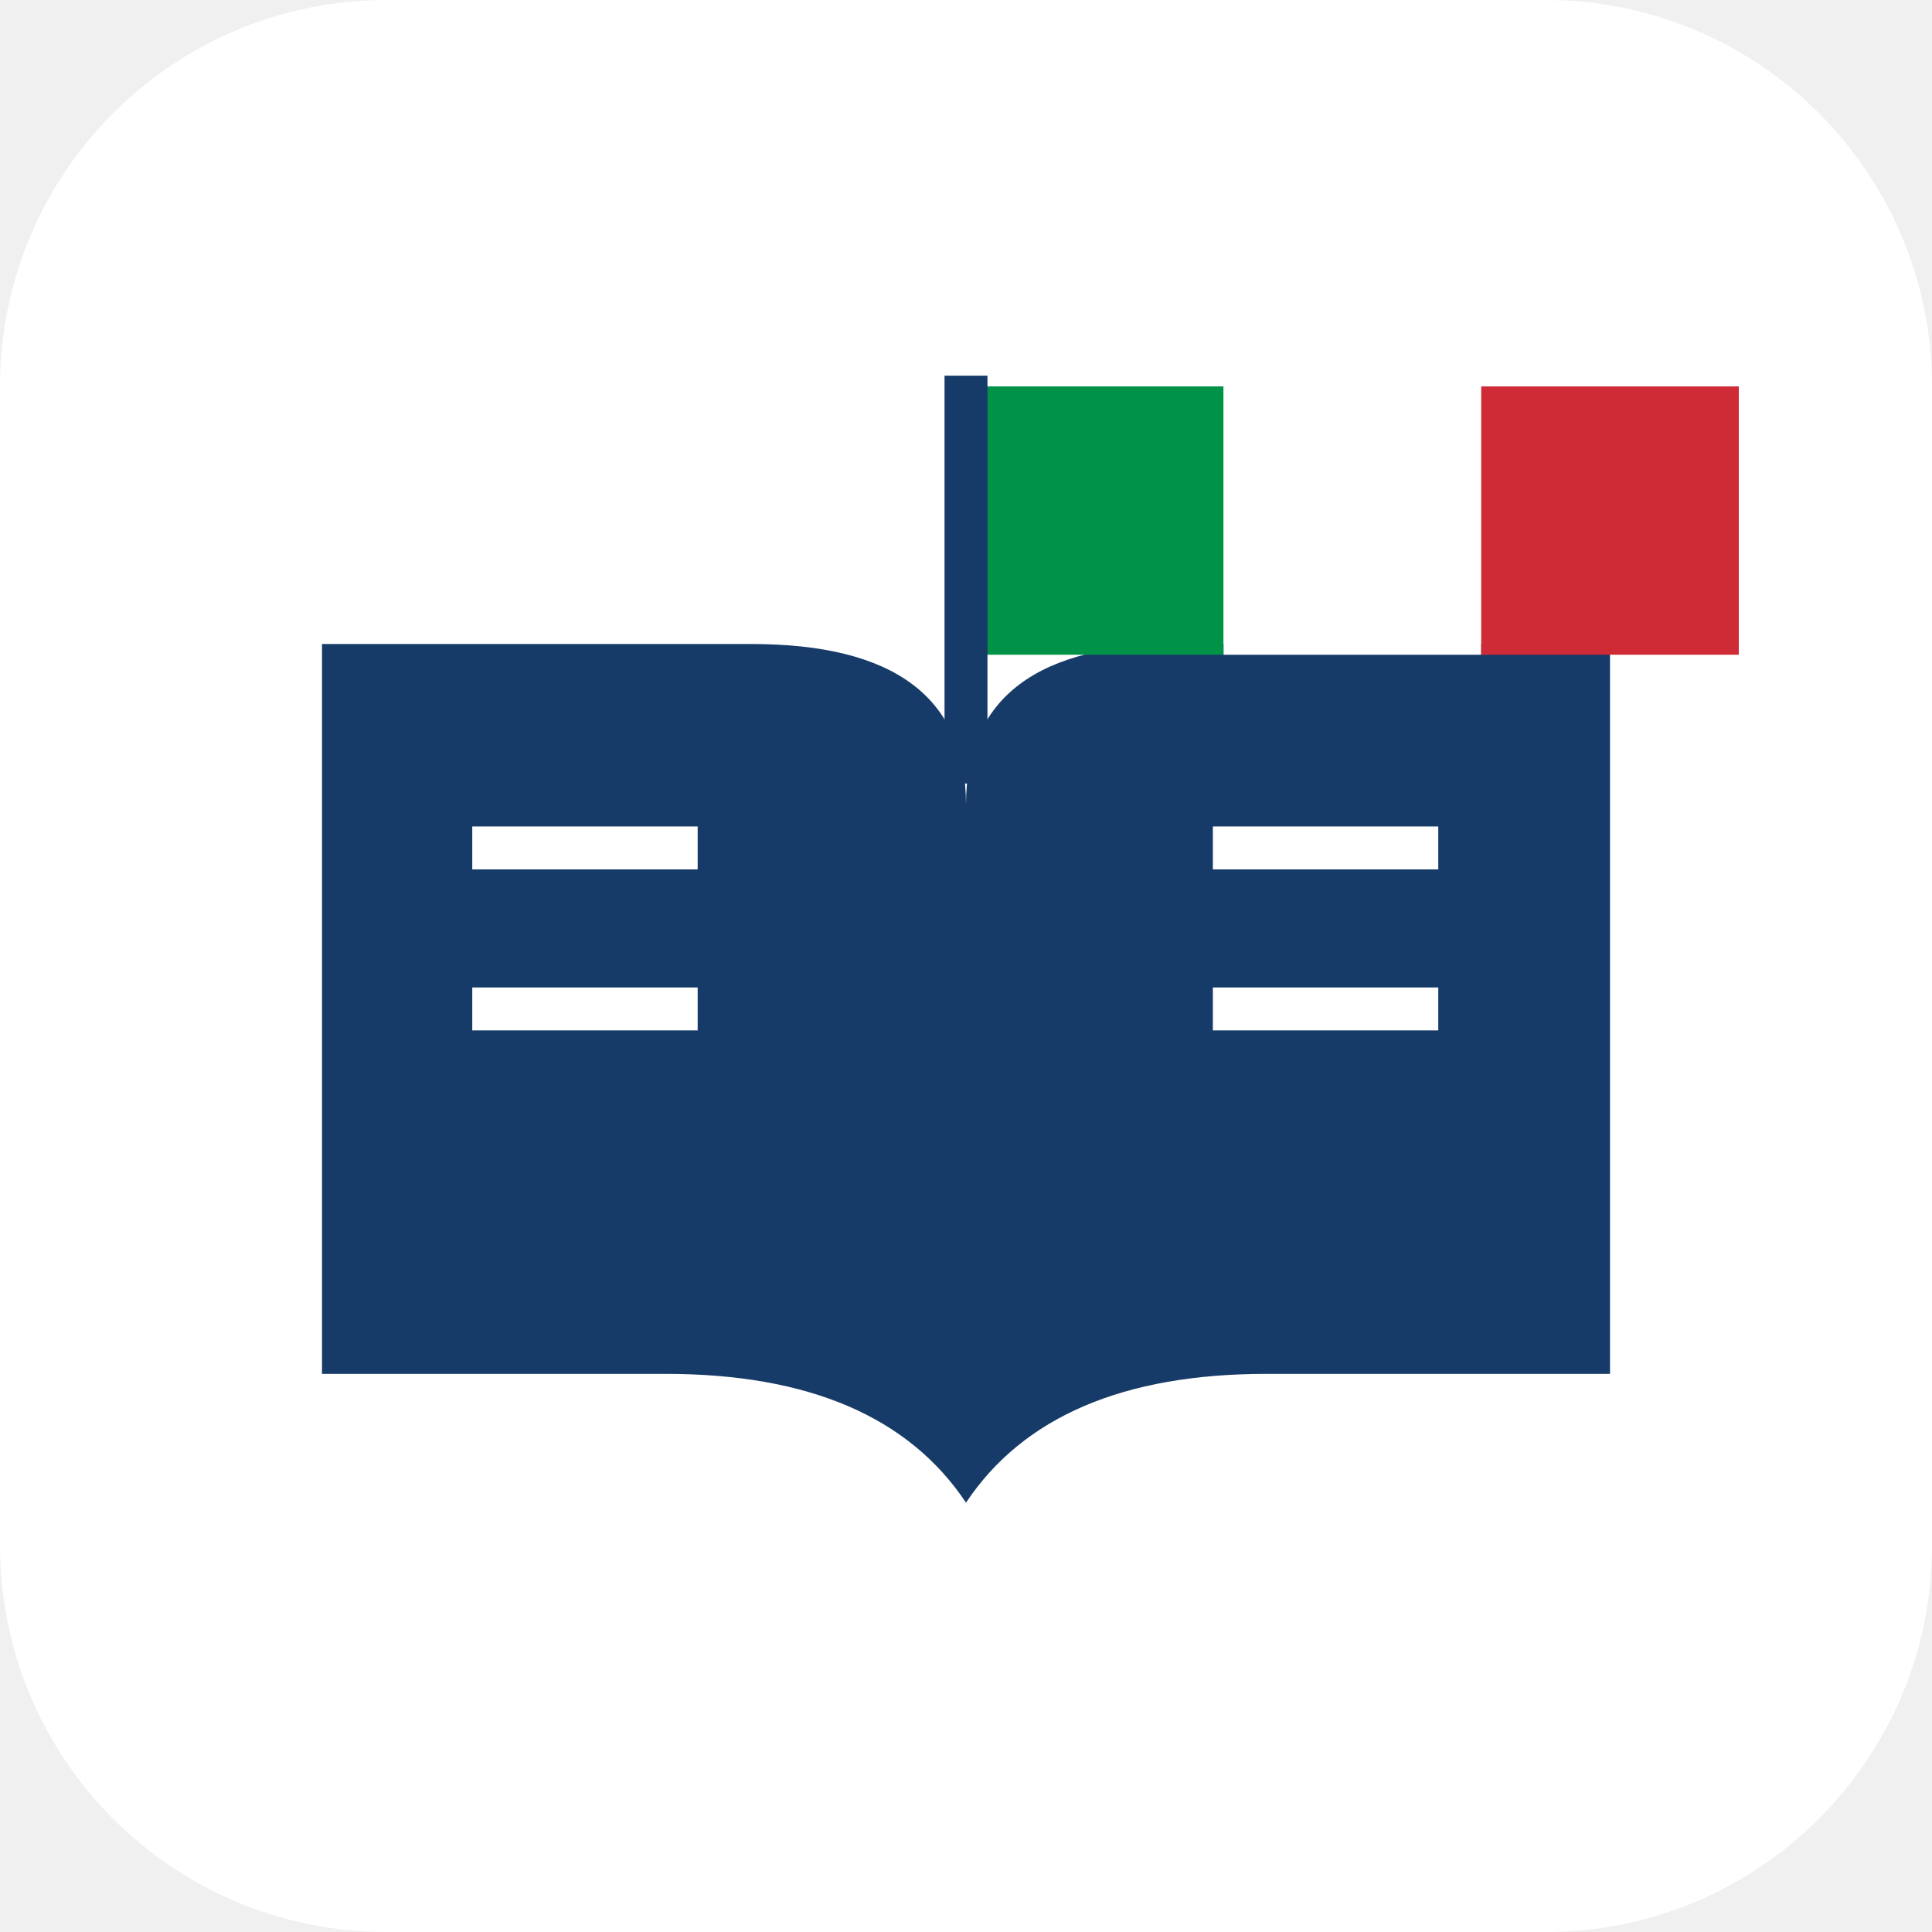
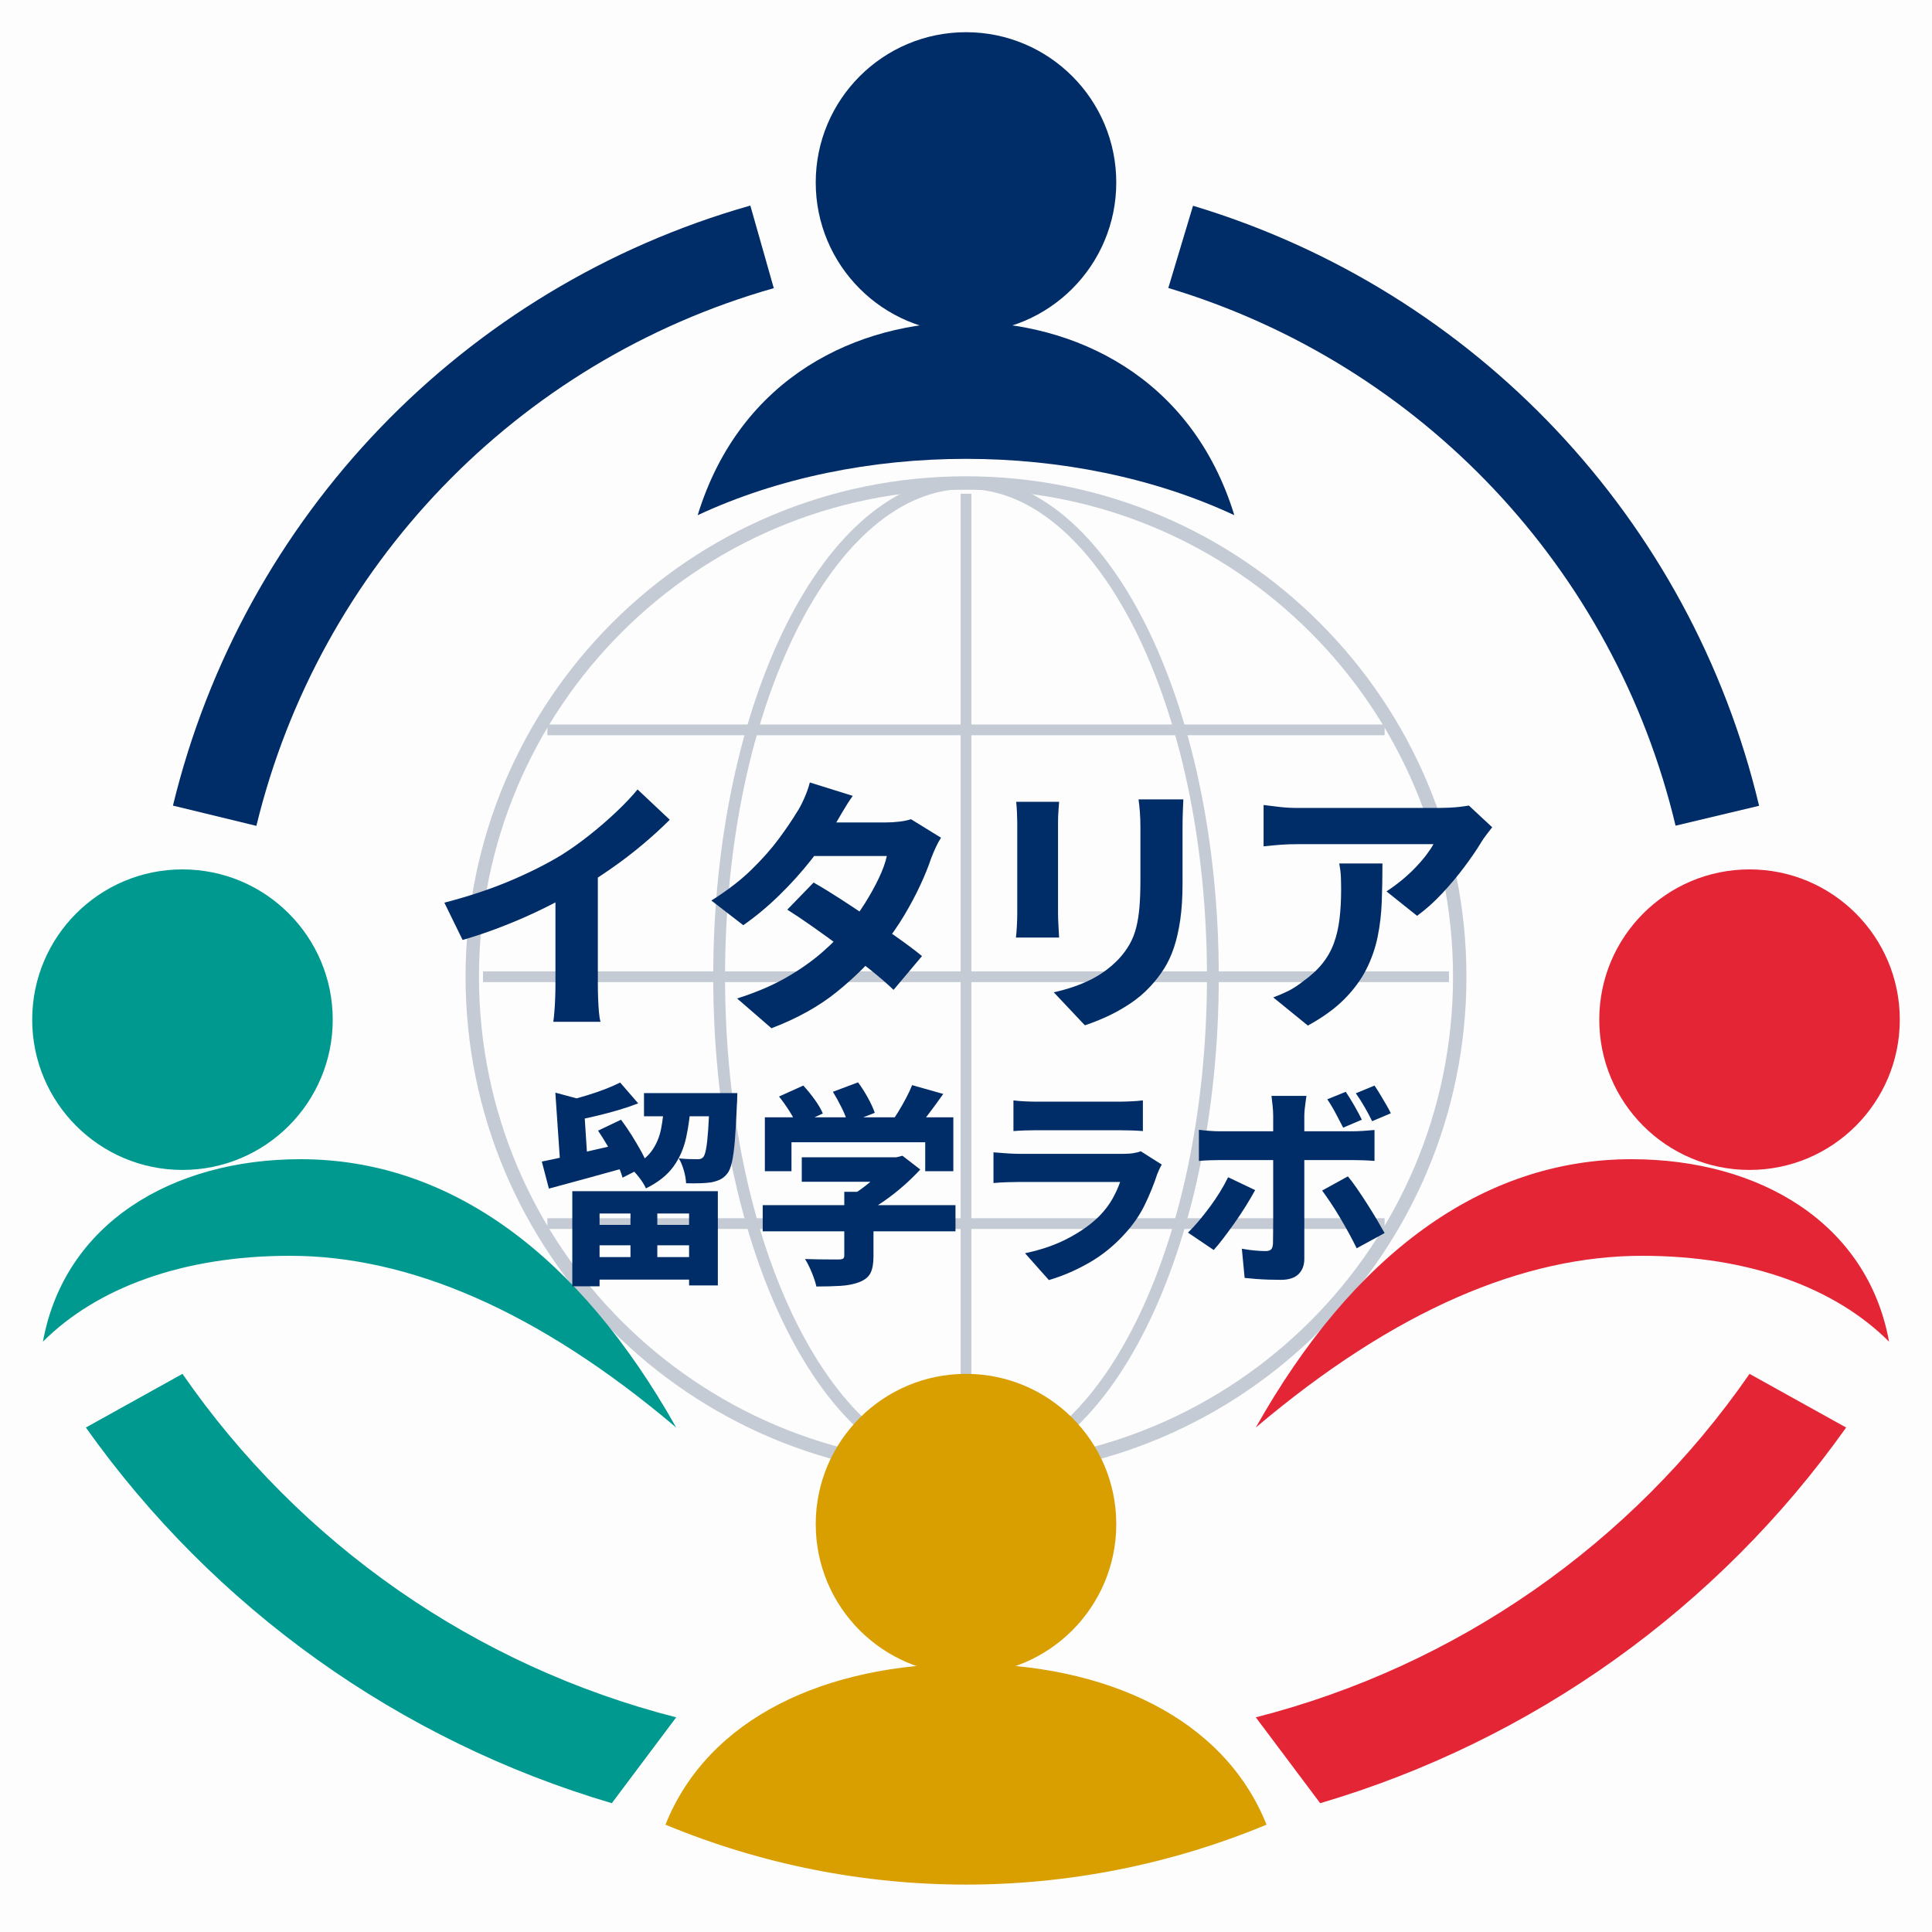
- <svg xmlns="http://www.w3.org/2000/svg" viewBox="0 0 180 180">
-   <rect width="180" height="180" rx="36" fill="#fff" />
-   <path d="M30 60h40q20 0 20 15v65q-8-12-28-12H30z" fill="#173b68" />
-   <path d="M150 60h-40q-20 0-20 15v65q8-12 28-12h32z" fill="#173b68" />
-   <path d="M90 36h24v25H90z" fill="#009246" />
-   <path d="M114 36h24v25h-24z" fill="#fff" />
-   <path d="M138 36h24v25h-24z" fill="#ce2b37" />
-   <path d="M90 35v38" stroke="#173b68" stroke-width="4" />
-   <path d="M44 79h21m-21 15h21m48-15h21m-21 15h21" stroke="#fff" stroke-width="4" />
+ <svg xmlns="http://www.w3.org/2000/svg" viewBox="0 0 180 180" role="img" aria-labelledby="title desc">
+   <rect width="180" height="180" fill="#fdfdfd" />
+   <circle cx="90" cy="91" r="46" fill="none" stroke="#c4cbd4" stroke-width="1.25" />
+   <ellipse cx="90" cy="91" rx="23" ry="46" fill="none" stroke="#c4cbd4" stroke-width="1.1" />
+   <path d="M90 46v91M45 91h90M51 68h78M51 114h78" fill="none" stroke="#c4cbd4" stroke-width="1" />
+   <path d="M20 76a73 73 0 0 1 51-53M110 23a73 73 0 0 1 50 53" fill="none" stroke="#002c67" stroke-width="8" />
+   <circle cx="90" cy="17" r="14" fill="#002c67" />
+   <path d="M65 48c4-13 15-18 25-18s21 5 25 18c-15-7-35-7-50 0" fill="#002c67" />
+   <circle cx="17" cy="95" r="14" fill="#00998f" />
+   <path d="M4 125c2-11 12-17 24-17 14 0 26 9 35 25-13-11-25-16-36-16-10 0-18 3-23 8" fill="#00998f" />
+   <path d="M8 133a92 92 0 0 0 49 35l6-8a80 80 0 0 1-46-32" fill="#00998f" />
+   <circle cx="163" cy="95" r="14" fill="#e42535" />
+   <path d="M176 125c-2-11-12-17-24-17-14 0-26 9-35 25 13-11 25-16 36-16 10 0 18 3 23 8" fill="#e42535" />
+   <path d="M172 133a92 92 0 0 1-49 35l-6-8a80 80 0 0 0 46-32" fill="#e42535" />
+   <circle cx="90" cy="142" r="14" fill="#d99e00" />
+   <path d="M62 170c4-10 15-15 28-15s24 5 28 15a73 73 0 0 1-56 0" fill="#d99e00" />
+   <g fill="#002c67">
+     <path d="M56 396Q191 431 300.0 477.0Q409 523 493 574Q544 606 597.0 648.0Q650 690 697.5 735.0Q745 780 776 818L896 705Q850 659 794.0 612.0Q738 565 677.5 523.0Q617 481 558 445Q501 412 430.5 377.0Q360 342 281.5 311.0Q203 280 124 257ZM470 503 628 539V90Q628 67 629.0 40.0Q630 13 632.0 -11.0Q634 -35 638 -48H462Q464 -35 466.0 -11.0Q468 13 469.0 40.0Q470 67 470 90Z" transform="translate(40.000 94) scale(0.025 -0.025)" />
+     <path d="M432 471Q478 445 533.5 409.0Q589 373 645.5 334.5Q702 296 752.0 260.5Q802 225 836 197L730 71Q698 102 648.5 142.0Q599 182 542.5 224.0Q486 266 431.5 304.5Q377 343 334 370ZM907 638Q897 623 887.5 602.5Q878 582 870 561Q855 516 829.5 461.0Q804 406 769.0 347.5Q734 289 689 233Q618 144 518.5 63.5Q419 -17 275 -72L147 39Q254 73 331.0 117.5Q408 162 464.0 211.0Q520 260 561 309Q594 347 623.5 394.0Q653 441 675.0 487.0Q697 533 705 570H376L426 695H702Q726 695 751.5 698.0Q777 701 795 707ZM578 794Q558 766 539.5 734.0Q521 702 511 686Q477 624 423.0 555.5Q369 487 304.5 424.0Q240 361 170 312L51 404Q139 459 200.0 518.5Q261 578 302.0 633.5Q343 689 369 732Q382 751 396.5 783.5Q411 816 418 844Z" transform="translate(65.000 94) scale(0.025 -0.025)" />
+     <path d="M810 781Q809 760 808.0 734.0Q807 708 807 677Q807 650 807.0 611.0Q807 572 807.0 533.5Q807 495 807 469Q807 391 798.5 332.5Q790 274 775.0 229.0Q760 184 737.5 149.0Q715 114 687 84Q654 48 611.0 19.5Q568 -9 524.0 -29.0Q480 -49 443 -61L327 62Q404 79 463.5 108.5Q523 138 569 186Q594 213 610.0 241.5Q626 270 634.5 304.0Q643 338 646.5 380.5Q650 423 650 479Q650 506 650.0 543.5Q650 581 650.0 617.5Q650 654 650 677Q650 708 648.0 734.0Q646 760 643 781ZM347 772Q346 754 344.5 737.0Q343 720 343 695Q343 683 343.0 657.5Q343 632 343.0 599.0Q343 566 343.0 530.0Q343 494 343.0 459.5Q343 425 343.0 398.0Q343 371 343 356Q343 337 344.5 311.0Q346 285 347 266H186Q188 280 189.5 307.0Q191 334 191 357Q191 372 191.0 399.0Q191 426 191.0 460.5Q191 495 191.0 530.5Q191 566 191.0 599.0Q191 632 191.0 657.5Q191 683 191 695Q191 708 190.0 731.0Q189 754 187 772Z" transform="translate(90.000 94) scale(0.025 -0.025)" />
+     <path d="M961 677Q953 667 940.0 650.0Q927 633 920 621Q896 581 857.5 529.5Q819 478 773.5 429.5Q728 381 681 347L567 438Q596 457 623.5 479.5Q651 502 674.5 526.5Q698 551 715.5 574.0Q733 597 742 614Q729 614 699.0 614.0Q669 614 627.5 614.0Q586 614 538.5 614.0Q491 614 443.5 614.0Q396 614 353.5 614.0Q311 614 279.5 614.0Q248 614 234 614Q202 614 174.5 612.0Q147 610 109 606V760Q139 756 170.5 752.5Q202 749 234 749Q248 749 281.0 749.0Q314 749 358.5 749.0Q403 749 454.0 749.0Q505 749 555.0 749.0Q605 749 648.0 749.0Q691 749 721.5 749.0Q752 749 763 749Q779 749 801.0 750.0Q823 751 843.5 753.5Q864 756 874 758ZM552 542Q552 470 549.5 401.0Q547 332 534.0 268.5Q521 205 491.5 147.0Q462 89 410.0 36.5Q358 -16 274 -62L145 43Q170 52 198.0 65.5Q226 79 255 102Q300 134 328.0 169.0Q356 204 371.0 245.0Q386 286 392.0 335.5Q398 385 398 446Q398 471 397.0 493.5Q396 516 391 542Z" transform="translate(115.000 94) scale(0.025 -0.025)" />
+     <path d="M166 351H844V-88H710V247H293V-92H166ZM223 194H776V99H223ZM500 808H855V700H500ZM223 44H776V-61H223ZM437 306H562V-16H437ZM87 810 248 767Q245 755 220 751L238 474H110ZM24 489Q70 498 129.5 511.5Q189 525 256.0 540.5Q323 556 389 571L404 458Q315 433 223.0 408.0Q131 383 57 363ZM806 808H935Q935 808 934.5 799.0Q934 790 934.0 779.0Q934 768 933 760Q929 656 923.5 589.5Q918 523 909.5 486.0Q901 449 888 433Q872 413 853.0 404.5Q834 396 812 392Q792 389 761.0 388.0Q730 387 696 388Q695 415 685.5 448.0Q676 481 662 504Q688 501 710.5 500.5Q733 500 745 500Q756 499 763.5 501.5Q771 504 777 511Q784 520 789.5 549.5Q795 579 799.0 637.0Q803 695 806 789ZM389 857 473 760Q429 743 379.5 728.5Q330 714 279.5 702.0Q229 690 183 681Q179 700 168.5 727.5Q158 755 148 773Q190 784 234.5 797.5Q279 811 319.0 826.5Q359 842 389 857ZM594 768H719Q713 678 696.5 601.5Q680 525 637.0 465.5Q594 406 509 364Q499 387 477.0 415.5Q455 444 434 461Q503 493 535.5 538.0Q568 583 579.5 641.0Q591 699 594 768ZM286 633 393 684Q417 652 441.0 614.0Q465 576 485.5 539.0Q506 502 516 473L400 414Q392 444 373.5 482.0Q355 520 332.0 559.5Q309 599 286 633Z" transform="translate(50.000 118) scale(0.02 -0.02)" />
+     <path d="M235 509H686V395H235ZM53 286H951V164H53ZM433 348H569V47Q569 -3 555.0 -30.5Q541 -58 502 -73Q465 -87 416.0 -90.0Q367 -93 303 -93Q297 -65 281.5 -27.5Q266 10 250 35Q280 34 312.5 33.5Q345 33 371.0 33.0Q397 33 407 33Q422 33 427.5 37.0Q433 41 433 51ZM643 509H676L704 516L787 452Q753 415 710.0 377.0Q667 339 619.0 305.5Q571 272 522 247Q510 264 488.5 287.0Q467 310 452 323Q490 344 527.0 372.5Q564 401 594.5 430.5Q625 460 643 485ZM63 695H941V444H810V579H187V444H63ZM749 845 894 804Q858 753 821.5 705.0Q785 657 755 624L646 663Q665 689 684.0 720.0Q703 751 720.5 784.0Q738 817 749 845ZM129 792 242 843Q269 814 295.0 778.0Q321 742 333 713L212 657Q202 685 178.0 723.0Q154 761 129 792ZM380 814 497 858Q521 826 543.0 786.0Q565 746 575 716L449 667Q442 697 421.5 738.5Q401 780 380 814Z" transform="translate(70.000 118) scale(0.02 -0.02)" />
+     <path d="M221 774Q242 771 273.0 769.5Q304 768 329 768Q348 768 387.5 768.0Q427 768 475.0 768.0Q523 768 571.0 768.0Q619 768 656.5 768.0Q694 768 711 768Q735 768 768.5 769.5Q802 771 824 774V631Q803 633 770.0 634.0Q737 635 709 635Q693 635 655.0 635.0Q617 635 569.0 635.0Q521 635 473.0 635.0Q425 635 386.5 635.0Q348 635 329 635Q305 635 274.5 634.0Q244 633 221 631ZM912 475Q906 465 900.0 452.0Q894 439 891 431Q867 358 833.0 288.0Q799 218 743 156Q668 72 575.0 18.5Q482 -35 386 -63L275 62Q390 86 477.5 132.5Q565 179 621 235Q659 274 682.0 315.0Q705 356 718 394Q707 394 681.5 394.0Q656 394 620.5 394.0Q585 394 543.5 394.0Q502 394 459.0 394.0Q416 394 376.5 394.0Q337 394 304.0 394.0Q271 394 250 394Q231 394 196.0 393.0Q161 392 128 389V532Q162 529 194.0 527.0Q226 525 250 525Q266 525 296.0 525.0Q326 525 365.0 525.0Q404 525 448.0 525.0Q492 525 536.0 525.0Q580 525 619.5 525.0Q659 525 689.0 525.0Q719 525 735 525Q762 525 782.0 528.5Q802 532 814 537Z" transform="translate(90.000 118) scale(0.02 -0.02)" />
+     <path d="M769 814Q788 786 809.5 748.5Q831 711 844 684L757 647Q741 678 722.0 714.0Q703 750 683 779ZM903 843Q916 824 930.0 800.5Q944 777 957.5 754.0Q971 731 979 714L892 677Q877 708 856.5 743.5Q836 779 816 807ZM586 795Q585 788 582.5 771.0Q580 754 578.0 735.0Q576 716 576 702Q576 672 576.0 635.5Q576 599 576.0 563.0Q576 527 576 496Q576 476 576.0 440.5Q576 405 576.0 360.5Q576 316 576.0 268.5Q576 221 576.0 176.0Q576 131 576.0 94.5Q576 58 576 36Q576 -9 549.0 -35.5Q522 -62 466 -62Q438 -62 409.0 -61.0Q380 -60 352.5 -58.0Q325 -56 298 -53L285 83Q317 77 346.5 74.5Q376 72 395 72Q414 72 421.5 80.0Q429 88 430 107Q430 115 430.5 143.5Q431 172 431.0 211.5Q431 251 431.0 296.0Q431 341 431.0 382.0Q431 423 431.0 453.5Q431 484 431 496Q431 514 431.0 551.0Q431 588 431.0 630.0Q431 672 431 703Q431 723 428.0 752.0Q425 781 423 795ZM85 637Q107 634 134.0 632.0Q161 630 184 630Q197 630 233.5 630.0Q270 630 320.0 630.0Q370 630 428.5 630.0Q487 630 546.0 630.0Q605 630 656.5 630.0Q708 630 746.0 630.0Q784 630 800 630Q822 630 852.5 632.0Q883 634 903 636V492Q879 494 850.5 495.0Q822 496 801 496Q785 496 747.5 496.0Q710 496 658.5 496.0Q607 496 548.5 496.0Q490 496 431.5 496.0Q373 496 322.0 496.0Q271 496 235.0 496.0Q199 496 184 496Q162 496 134.0 495.0Q106 494 85 492ZM347 356Q329 323 304.5 283.5Q280 244 252.5 205.0Q225 166 199.5 132.5Q174 99 154 77L34 158Q59 182 85.0 213.0Q111 244 136.5 278.5Q162 313 183.5 348.0Q205 383 221 416ZM779 420Q799 396 822.0 362.5Q845 329 869.0 291.5Q893 254 914.0 218.5Q935 183 950 156L820 85Q804 118 783.5 155.5Q763 193 741.0 230.0Q719 267 697.5 299.0Q676 331 659 354Z" transform="translate(110.000 118) scale(0.02 -0.02)" />
+   </g>
</svg>
